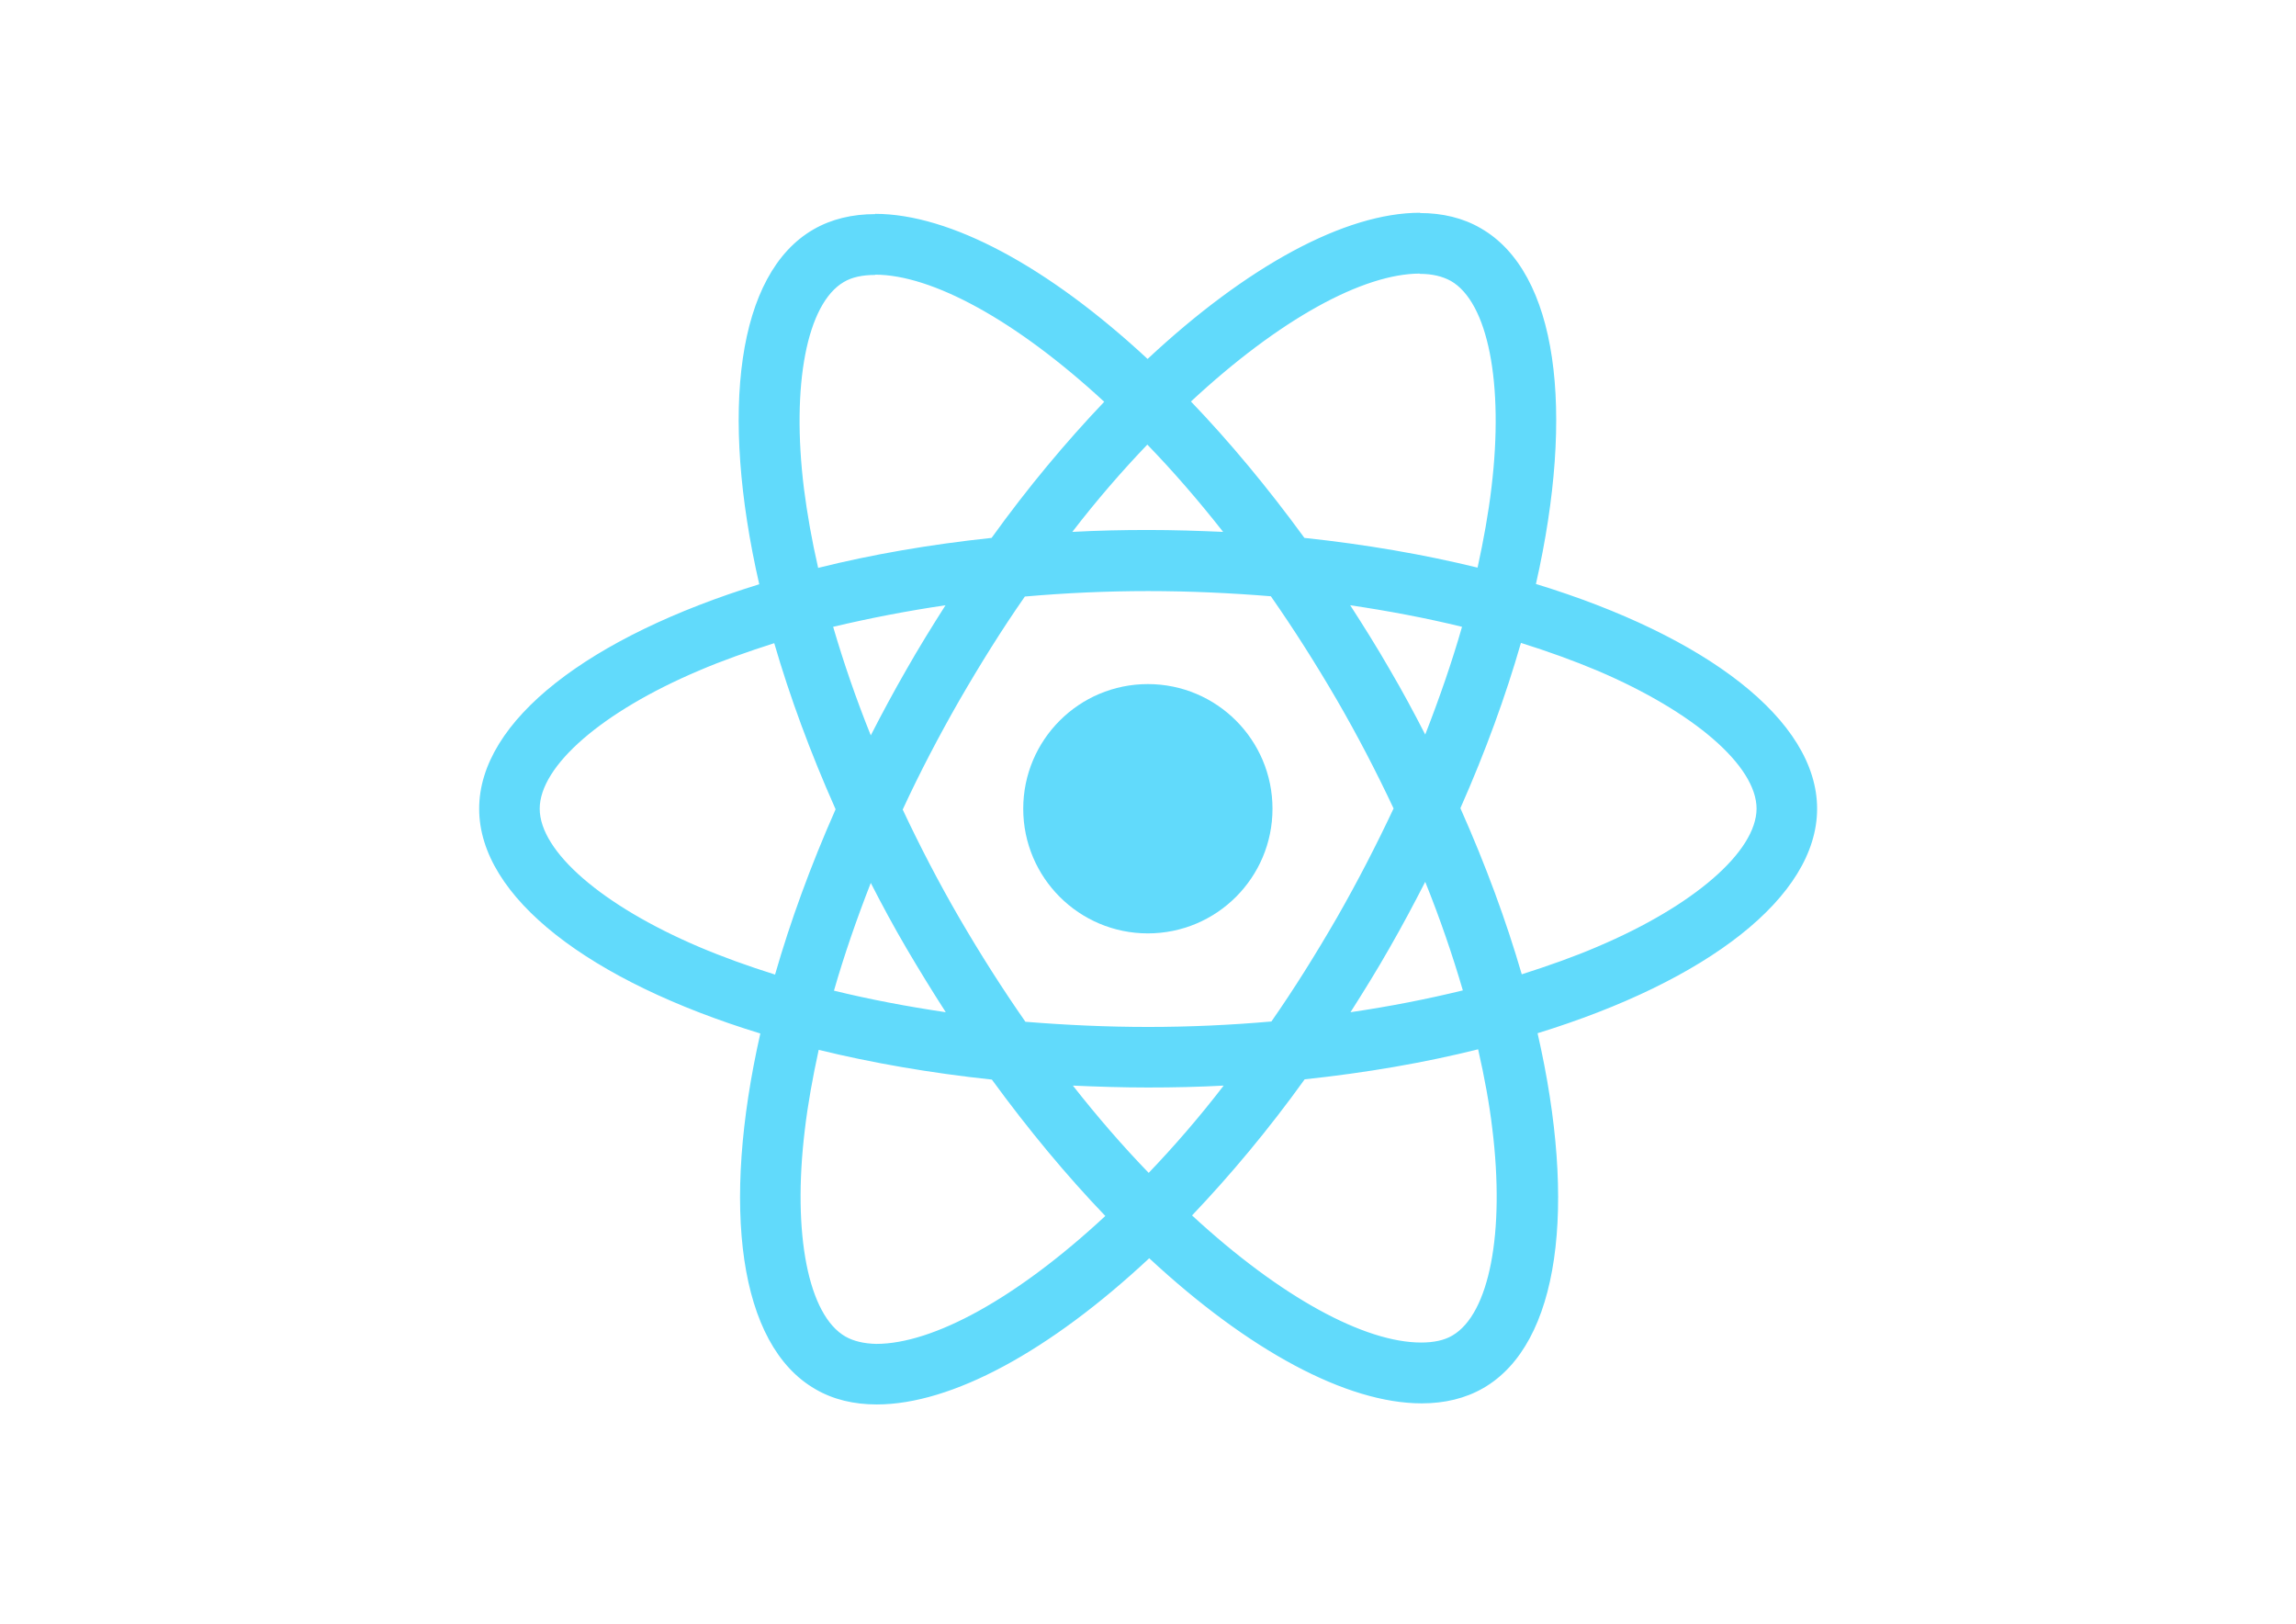
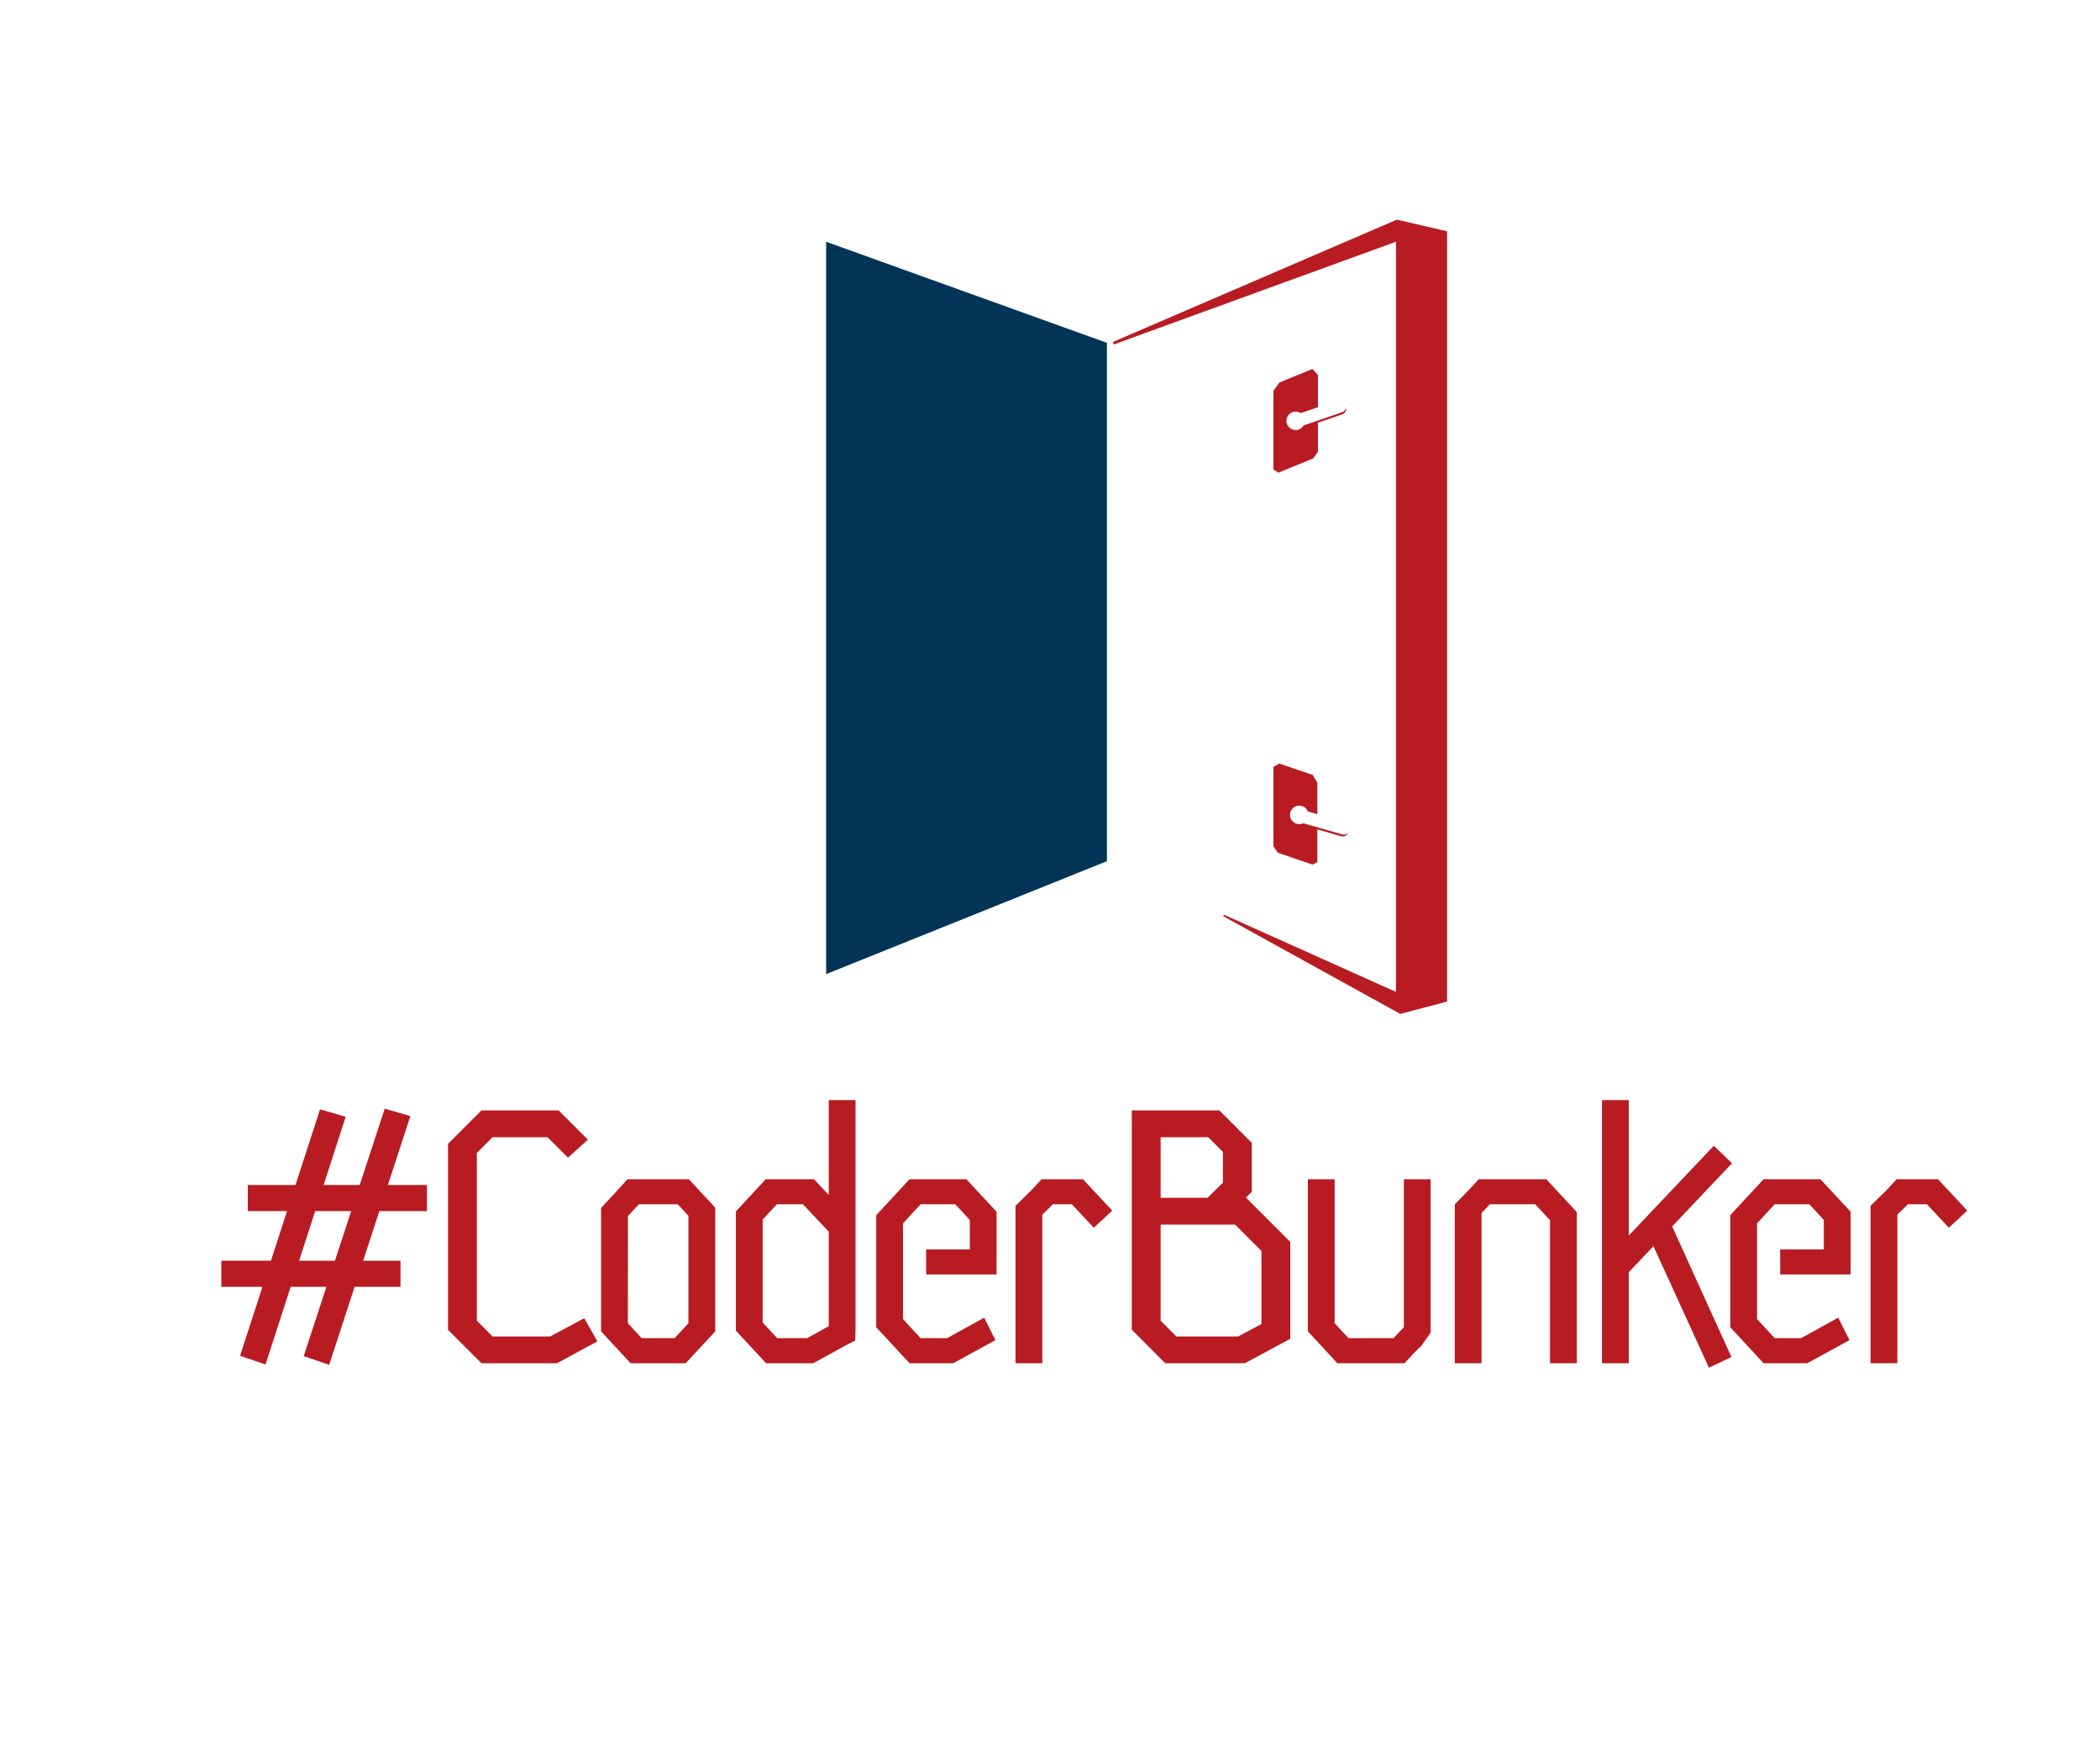
- <svg xmlns="http://www.w3.org/2000/svg" viewBox="0 0 841.9 595.3">
-   <g fill="#61DAFB">
-     <path d="M666.3 296.5c0-32.5-40.7-63.3-103.1-82.4 14.4-63.6 8-114.2-20.2-130.4-6.5-3.8-14.1-5.6-22.4-5.6v22.3c4.6 0 8.3.9 11.4 2.6 13.6 7.8 19.5 37.5 14.9 75.7-1.1 9.4-2.9 19.3-5.1 29.4-19.6-4.8-41-8.5-63.5-10.9-13.5-18.5-27.5-35.3-41.6-50 32.6-30.3 63.2-46.9 84-46.9V78c-27.5 0-63.5 19.6-99.9 53.6-36.4-33.8-72.4-53.2-99.9-53.2v22.3c20.7 0 51.4 16.5 84 46.6-14 14.7-28 31.4-41.3 49.9-22.6 2.4-44 6.1-63.6 11-2.3-10-4-19.7-5.2-29-4.7-38.2 1.1-67.9 14.6-75.8 3-1.8 6.9-2.6 11.5-2.6V78.5c-8.4 0-16 1.8-22.6 5.6-28.1 16.2-34.4 66.7-19.9 130.1-62.2 19.2-102.7 49.9-102.7 82.3 0 32.5 40.7 63.3 103.1 82.4-14.4 63.6-8 114.2 20.2 130.4 6.5 3.8 14.1 5.6 22.5 5.6 27.5 0 63.5-19.6 99.9-53.6 36.4 33.8 72.4 53.2 99.9 53.2 8.4 0 16-1.8 22.6-5.6 28.1-16.2 34.4-66.7 19.9-130.1 62-19.1 102.5-49.9 102.5-82.3zm-130.2-66.7c-3.7 12.9-8.3 26.2-13.5 39.5-4.1-8-8.4-16-13.1-24-4.6-8-9.5-15.8-14.4-23.4 14.2 2.1 27.9 4.7 41 7.9zm-45.8 106.5c-7.8 13.5-15.8 26.3-24.1 38.2-14.9 1.3-30 2-45.2 2-15.1 0-30.2-.7-45-1.9-8.3-11.9-16.4-24.6-24.2-38-7.6-13.1-14.5-26.4-20.8-39.8 6.2-13.4 13.2-26.8 20.7-39.9 7.8-13.5 15.8-26.3 24.1-38.2 14.9-1.3 30-2 45.2-2 15.1 0 30.2.7 45 1.9 8.3 11.9 16.4 24.6 24.2 38 7.6 13.1 14.5 26.4 20.8 39.8-6.3 13.4-13.2 26.8-20.7 39.9zm32.3-13c5.4 13.4 10 26.8 13.8 39.8-13.1 3.2-26.9 5.9-41.2 8 4.9-7.7 9.8-15.6 14.4-23.7 4.6-8 8.9-16.1 13-24.1zM421.2 430c-9.3-9.6-18.6-20.3-27.8-32 9 .4 18.2.7 27.5.7 9.4 0 18.7-.2 27.8-.7-9 11.7-18.3 22.4-27.5 32zm-74.4-58.9c-14.2-2.1-27.9-4.7-41-7.9 3.7-12.9 8.3-26.2 13.5-39.5 4.1 8 8.4 16 13.1 24 4.7 8 9.5 15.8 14.4 23.4zM420.7 163c9.3 9.6 18.6 20.3 27.8 32-9-.4-18.2-.7-27.5-.7-9.4 0-18.7.2-27.8.7 9-11.7 18.3-22.4 27.5-32zm-74 58.9c-4.9 7.7-9.8 15.6-14.4 23.7-4.6 8-8.9 16-13 24-5.4-13.4-10-26.8-13.8-39.8 13.1-3.1 26.9-5.8 41.2-7.9zm-90.5 125.2c-35.4-15.1-58.3-34.9-58.3-50.6 0-15.7 22.9-35.6 58.3-50.6 8.6-3.7 18-7 27.7-10.1 5.7 19.6 13.2 40 22.5 60.9-9.2 20.8-16.6 41.1-22.2 60.6-9.9-3.1-19.3-6.5-28-10.2zM310 490c-13.6-7.8-19.5-37.5-14.9-75.7 1.1-9.4 2.9-19.3 5.1-29.4 19.6 4.8 41 8.5 63.5 10.9 13.5 18.5 27.5 35.3 41.6 50-32.6 30.3-63.2 46.9-84 46.9-4.5-.1-8.3-1-11.3-2.7zm237.2-76.2c4.7 38.2-1.1 67.9-14.6 75.8-3 1.8-6.9 2.6-11.5 2.6-20.7 0-51.4-16.5-84-46.6 14-14.7 28-31.4 41.3-49.9 22.6-2.4 44-6.1 63.6-11 2.3 10.1 4.1 19.8 5.2 29.1zm38.5-66.7c-8.6 3.7-18 7-27.7 10.1-5.7-19.6-13.2-40-22.5-60.9 9.2-20.8 16.6-41.1 22.2-60.6 9.9 3.1 19.3 6.5 28.1 10.2 35.4 15.1 58.3 34.9 58.3 50.6-.1 15.7-23 35.6-58.4 50.6zM320.8 78.4z" />
-     <circle cx="420.9" cy="296.5" r="45.7" />
-     <path d="M520.5 78.1z" />
+ <svg xmlns="http://www.w3.org/2000/svg" version="1.1" id="图层_1" x="0px" y="0px" width="1254px" height="1048px" viewBox="0 0 1254 1048" enable-background="new 0 0 1254 1048" xml:space="preserve">
+   <defs id="defs3129" />
+   <g id="g3089">
+     <polygon style="fill:#b81c22" id="polygon3091" points="833.583,144.332 833.583,592.166 730.993,546.142 730.384,546.925 836.187,605.324 864.118,597.931 864.118,141.123 864.118,138.099 860.946,137.358 836.755,131.73 834.126,131.125 664.515,204.167 665.036,205.667 " />
+     <polygon style="fill:#003557" id="polygon3093" points="660.985,514.15 660.985,204.674 493.325,144.332 493.325,581.553 " />
+     <path style="fill:#b81c22" id="path3095" d="m 778.417,253.988 c -0.955,1.636 -2.658,2.783 -4.707,2.783 -3.049,0 -5.531,-2.469 -5.531,-5.529 0,-3.06 2.482,-5.529 5.531,-5.529 1.098,0 2.055,0.395 2.912,0.938 l 10.379,-3.543 v -19.303 l -3.27,-3.518 -19.723,8.047 -3.592,5.012 v 46.852 l 2.9,2 20.82,-8.504 2.863,-3.888 v -18.754 l -8.582,2.936 z" />
+     <path style="fill:#b81c22" id="path3097" d="m 801.382,246.113 -14.381,4.924 v 1.297 l 14.381,-4.913 c 1.764,-0.604 2.727,-2.395 2.43,-4.171 -0.247,1.283 -1.098,2.418 -2.43,2.863 z" />
+     <path style="fill:#b81c22" id="path3099" d="m 778.235,491.471 c -1.744,0.836 -3.867,0.756 -5.563,-0.438 -2.506,-1.753 -3.123,-5.196 -1.371,-7.702 1.754,-2.505 5.197,-3.122 7.715,-1.369 0.92,0.639 1.578,1.513 1.967,2.483 l 5.674,1.636 V 467.36 l -2.791,-4.739 -20.043,-6.801 -3.406,2.086 v 47.346 l 2.615,3.863 20.736,7.048 2.889,-1.457 V 493.9 l -8.422,-2.429 z" />
+     <path style="fill:#b81c22" id="path3101" d="m 801.528,498.184 -15.672,-4.52 -0.752,1.061 15.684,4.508 c 1.803,0.519 3.604,-0.395 4.383,-2.023 -0.94,0.911 -2.297,1.356 -3.643,0.974 z" />
  </g>
+   <polygon style="fill:#b81c22" id="polygon3103" points="284.751,788.461 284.751,688.316 294.148,678.915 326.926,678.915 339.17,691.165 351.063,680.386 333.584,662.915 287.49,662.915 267.513,682.887 267.513,793.895 287.49,813.861 332.598,813.861 356.74,800.808 348.9,786.988 328.535,797.867 294.148,797.867 " />
+   <polygon style="fill:#b81c22" id="polygon3105" points="523.232,792.379 543.119,813.861 569.23,813.861 594.412,800.059 587.713,786.65 565.531,798.895 549.744,798.895 539.236,787.518 539.236,730.34 549.744,718.968 570.445,718.968 579.1,728.295 579.1,745.898 553.006,745.898 553.072,760.87 595.104,760.87 595.104,723.428 577.061,703.995 543.119,703.995 523.232,725.485 " />
+   <polygon style="fill:#b81c22" id="polygon3107" points="972.605,737.618 972.605,656.752 956.604,656.752 956.604,813.861 972.605,813.861 972.605,759.536 987.344,743.977 1020.465,816.502 1033.926,810.17 998.521,732.188 1034.246,694.487 1023.396,684.026 " />
+   <polygon style="fill:#b81c22" id="polygon3109" points="1033.217,792.379 1053.102,813.861 1079.213,813.861 1104.396,800.059 1097.695,786.65 1075.514,798.895 1059.729,798.895 1049.219,787.518 1049.219,730.34 1059.729,718.968 1080.43,718.968 1089.078,728.295 1089.078,745.898 1062.979,745.898 1063.072,760.87 1105.088,760.87 1105.088,723.428 1087.047,703.995 1053.102,703.995 1033.217,725.485 " />
+   <path style="fill:#b81c22" id="path3111" d="m 374.686,703.995 -8.99,9.867 -6.777,7.311 v 73.671 l 17.633,19.018 h 32.904 l 17.641,-19.018 v -73.886 l -15.785,-16.963 h -36.626 z m 8.486,94.9 -8.252,-8.914 0.008,-63.946 6.535,-7.066 h 23.23 l 6.393,6.864 v 64.148 l -8.25,8.914 h -19.664 z" />
+   <polygon style="fill:#b81c22" id="polygon3113" points="868.693,719.017 868.693,813.861 884.695,813.861 884.695,724.205 889.637,718.968 916.725,718.968 925.588,728.499 925.588,813.861 941.588,813.861 941.588,723.63 923.338,703.995 883.033,703.995 876.912,710.613 " />
+   <polygon style="fill:#b81c22" id="polygon3115" points="832.1,798.895 805.234,798.895 796.984,789.98 796.984,703.995 780.982,703.995 780.982,794.844 798.615,813.861 838.717,813.861 844.783,807.302 848.912,803.282 854.291,795.591 854.291,703.995 838.293,703.995 838.293,792.396 834.121,796.736 " />
+   <path style="fill:#b81c22" id="path3117" d="m 494.883,713.288 -1.6,-1.584 -7.234,-7.709 h -28.783 l -17.84,19.225 v 71.216 l 18.043,19.426 h 28.162 l 19.816,-10.869 5.256,-2.689 0.188,-8.302 v -135.25 h -16.008 v 56.536 z m -30.795,85.607 -8.662,-9.33 v -61.477 l 8.455,-9.12 h 15.59 l 15.412,16.353 v 56.414 l -12.951,7.16 h -17.844 z" />
+   <polygon style="fill:#b81c22" id="polygon3119" points="606.41,719.86 606.41,813.861 622.42,813.861 622.42,725.108 626.373,721.335 628.596,718.968 640.078,718.968 653.162,732.967 664.158,722.759 646.688,703.995 621.986,703.995 615.92,710.559 " />
+   <polygon style="fill:#b81c22" id="polygon3121" points="1126.51,710.559 1116.998,719.86 1116.998,813.861 1133.01,813.861 1133.01,725.108 1136.959,721.335 1139.186,718.968 1150.664,718.968 1163.748,732.967 1174.744,722.759 1157.275,703.995 1132.574,703.995 " />
+   <path style="fill:#b81c22" id="path3123" d="m 744.15,715.086 h -0.221 l 3.559,-3.556 v -29.26 l -19.359,-19.354 h -27.814 -7.258 -17.234 v 130.892 l 19.977,20.055 h 47.566 l 27.125,-14.584 v -57.853 l -26.341,-26.34 z m -22.677,-36.171 8.779,8.789 v 18.372 l -9.176,9.01 h -28.02 v -36.169 l 28.417,-0.002 z m 31.787,111.546 -13.947,7.406 h -36.855 l -9.4,-9.406 v -57.377 h 44.438 l 15.766,15.771 v 43.606 z" />
+   <path style="fill:#b81c22" id="path3125" d="m 254.967,723.053 v -15.591 h -23.354 l 13.437,-41.133 -15.306,-4.474 -14.935,45.606 h -21.564 l 13.176,-40.725 -15.298,-4.475 -14.669,45.199 h -28.488 v 15.591 h 23.427 l -9.608,29.598 h -29.63 v 15.589 h 24.568 l -13.366,41.182 15.212,5.19 15.009,-46.372 h 21.329 l -13.553,41.386 15.201,5.19 15.211,-46.576 h 27.385 V 752.65 h -22.292 l 9.664,-29.598 h 28.444 z M 200.01,752.65 h -21.392 l 9.578,-29.598 h 21.508 l -9.694,29.598 z" />
</svg>
